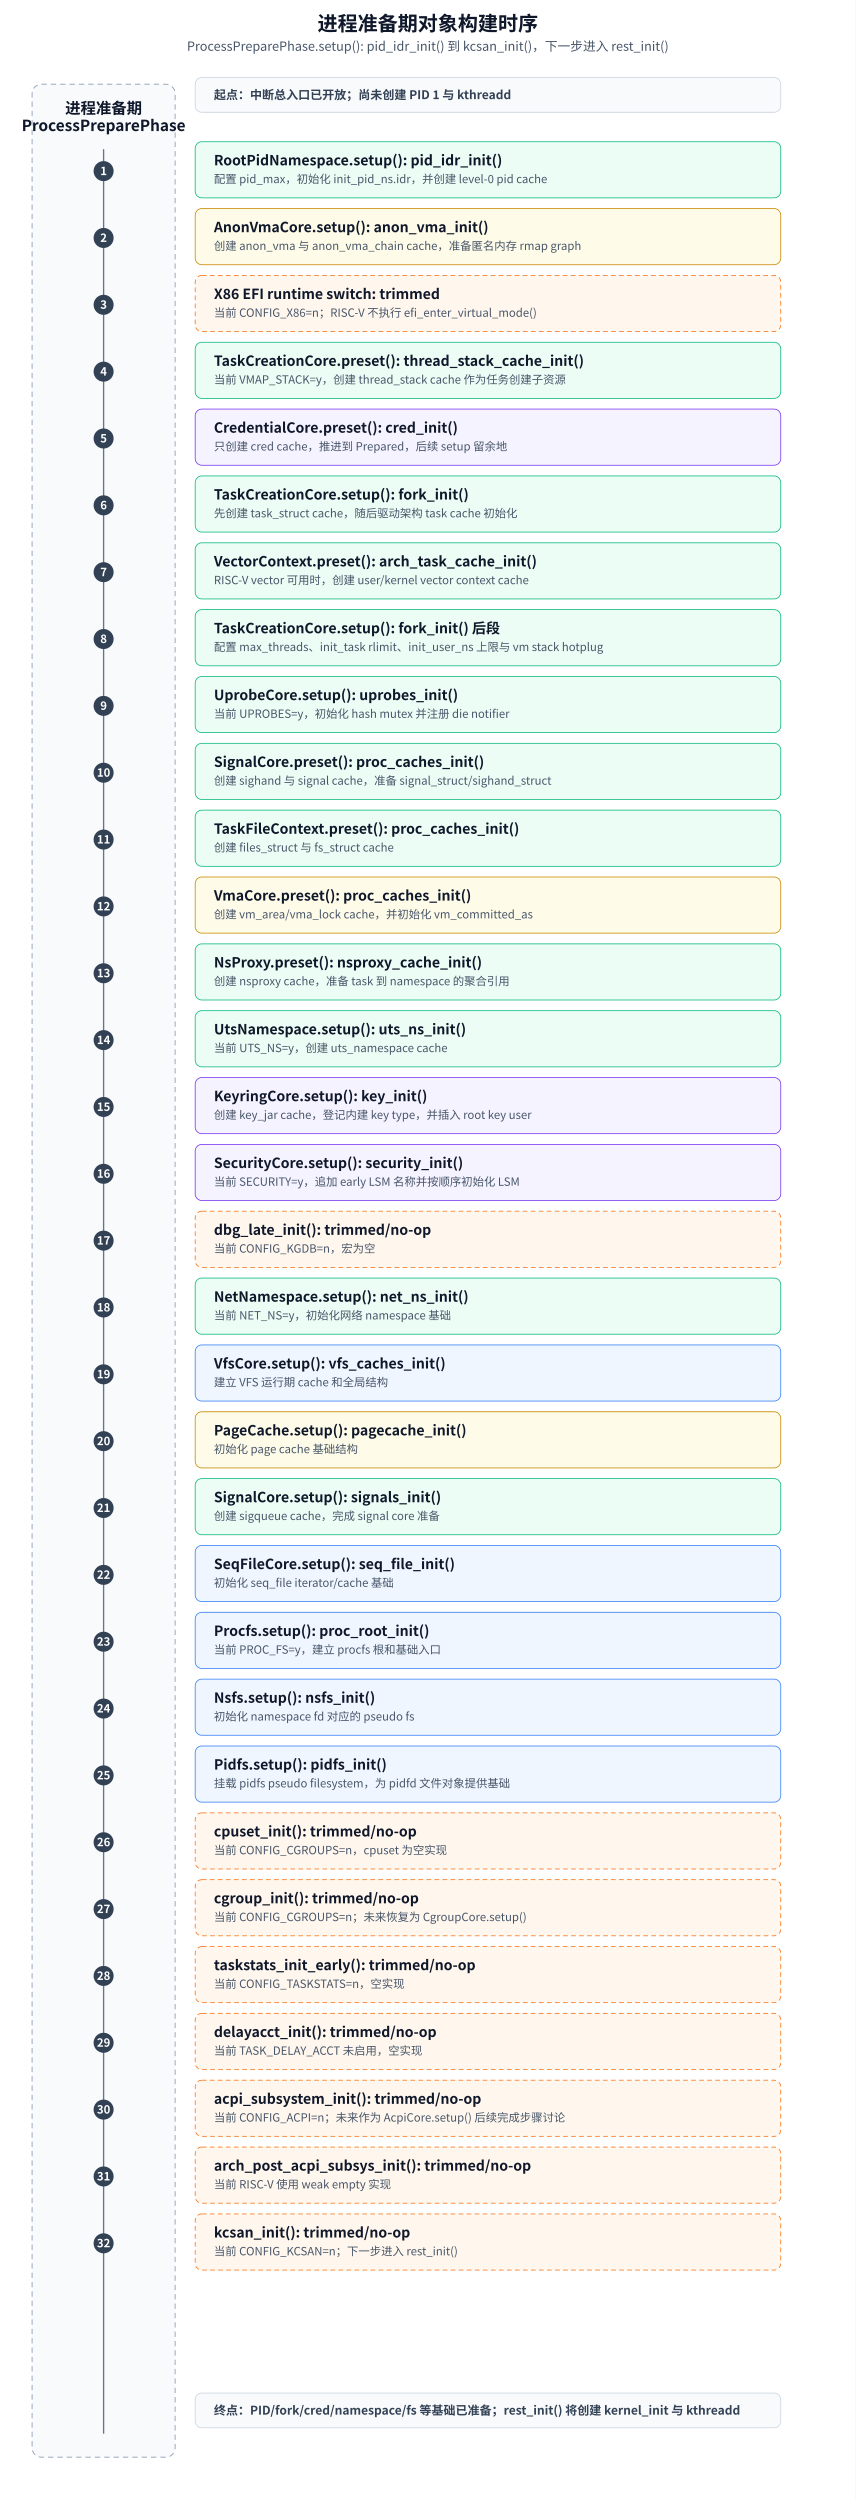
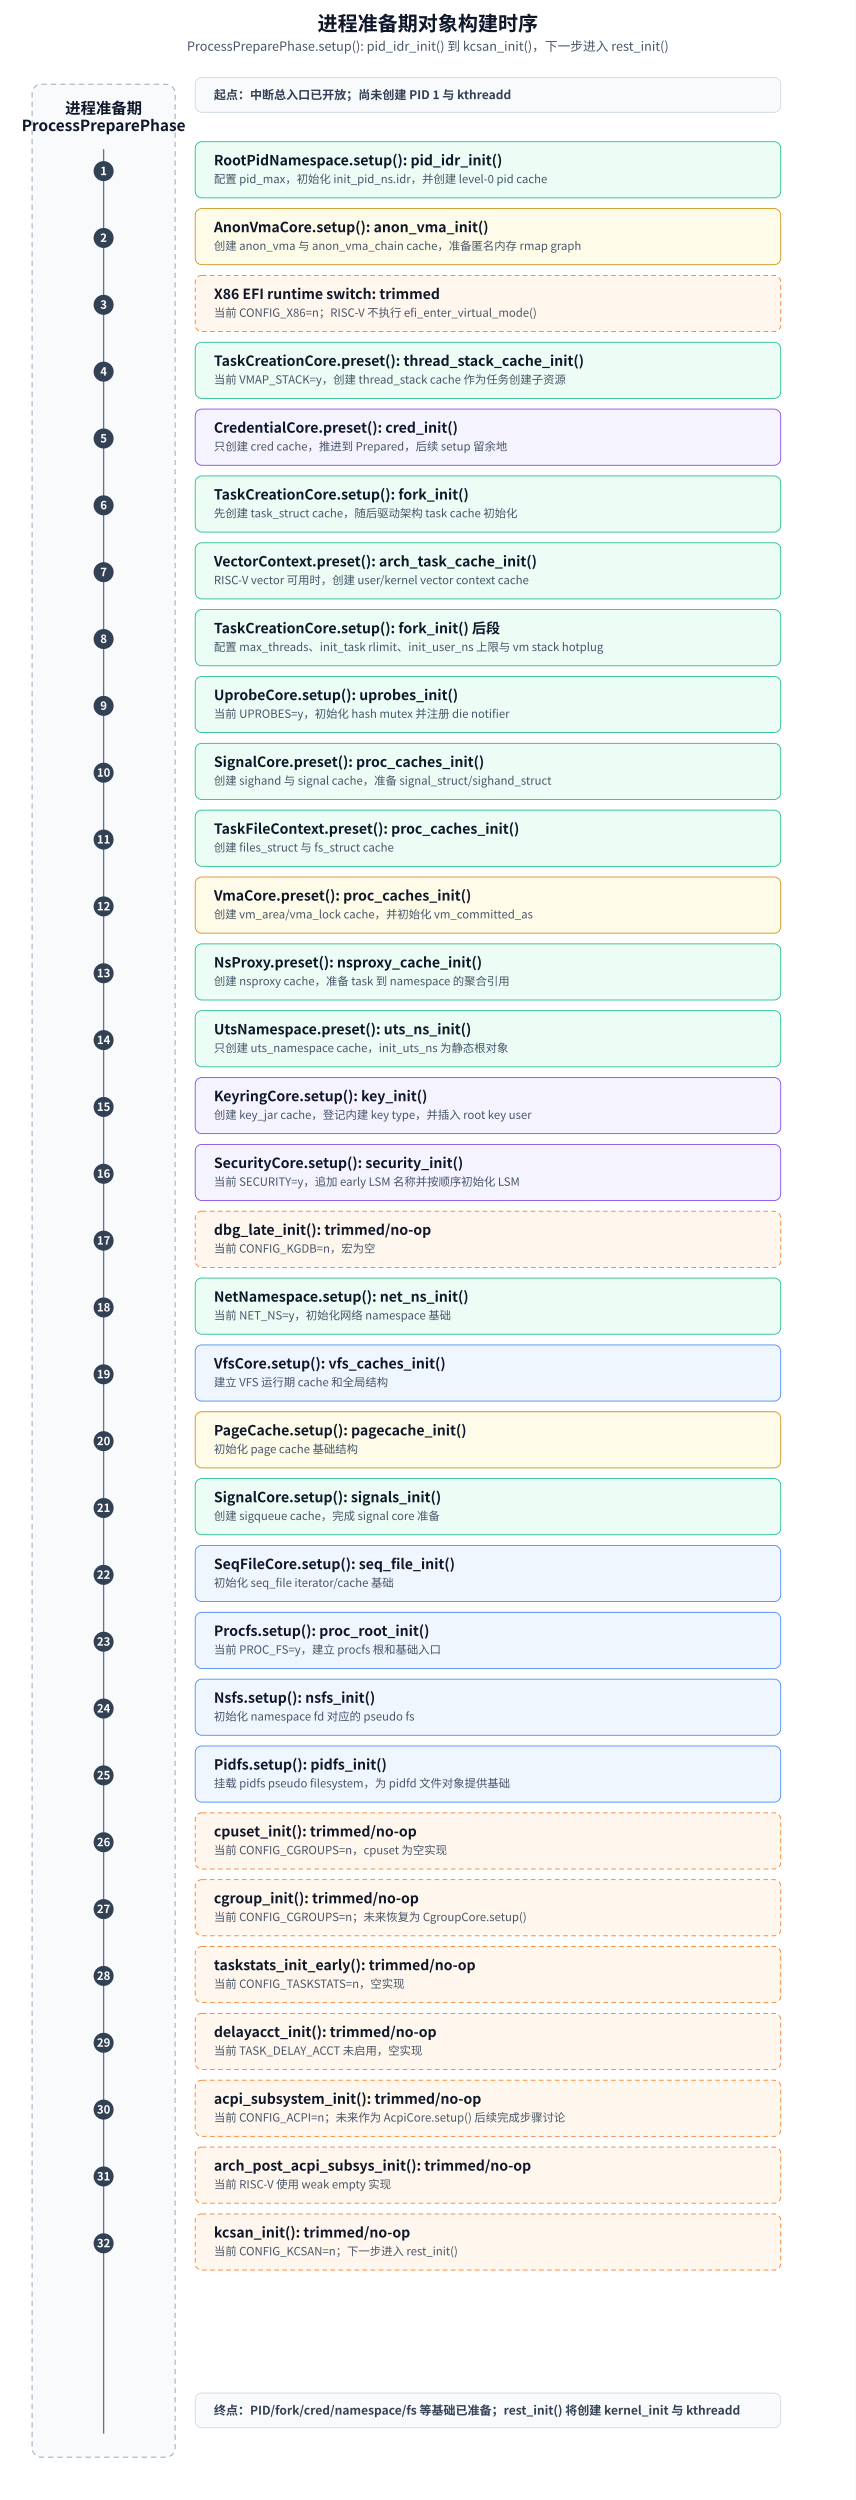
<svg xmlns="http://www.w3.org/2000/svg" width="1280" height="3740" viewBox="0 0 1280 3740" role="img" aria-labelledby="title desc">
  <defs>
    <style>
      text { font-family: "Microsoft YaHei", "Noto Sans CJK SC", "Source Han Sans SC", Arial, sans-serif; fill: #0f172a; }
      .title { font-size: 30px; font-weight: 600; }
      .subtitle { font-size: 19px; fill: #475569; }
      .lane { fill: #f8fafc; stroke: #94a3b8; stroke-width: 1.4; stroke-dasharray: 8 6; }
      .box { fill: #ffffff; stroke: #334155; stroke-width: 1.2; }
      .stage { fill: #f8fafc; stroke: #cbd5e1; stroke-width: 1.2; }
      .formal { fill: #ecfdf5; stroke: #10b981; }
      .proc { fill: #ecfdf5; stroke: #10b981; }
      .mm { fill: #fefce8; stroke: #ca8a04; }
      .fs { fill: #eff6ff; stroke: #3b82f6; }
      .sec { fill: #f5f3ff; stroke: #7c3aed; }
      .trimmed { fill: #fff7ed; stroke: #f97316; stroke-dasharray: 7 5; }
      .obj { font-size: 23px; font-weight: 600; dominant-baseline: middle; }
      .line1 { font-size: 21px; font-weight: 600; dominant-baseline: middle; }
      .line2 { font-size: 17px; fill: #475569; dominant-baseline: middle; }
      .boundary { font-size: 18px; font-weight: 600; fill: #334155; dominant-baseline: middle; }
      .num { font-size: 17px; font-weight: 600; fill: #ffffff; text-anchor: middle; dominant-baseline: middle; }
      .timeline { stroke: #64748b; stroke-width: 2; stroke-linecap: round; }
      .dot { fill: #334155; }
    </style>
  </defs>
  <rect x="0" y="0" width="1280" height="3740" fill="#ffffff" />
  <text x="640" y="46" text-anchor="middle" class="title">进程准备期对象构建时序</text>
  <text x="640" y="76" text-anchor="middle" class="subtitle">ProcessPreparePhase.setup(): pid_idr_init() 到 kcsan_init()，下一步进入 rest_init()</text>
  <rect x="48" y="126" width="214" height="3550" rx="14" class="lane" />
  <text x="155" y="162" text-anchor="middle" class="obj">进程准备期</text>
  <text x="155" y="188" text-anchor="middle" class="obj">ProcessPreparePhase</text>
  <line x1="155" y1="224" x2="155" y2="3640" class="timeline" />
  <rect x="292" y="116" width="876" height="52" rx="10" class="stage" />
  <text x="320" y="142" class="boundary">起点：中断总入口已开放；尚未创建 PID 1 与 kthreadd</text>
  <g transform="translate(0 -48)">
    <g transform="translate(0 56)">
      <circle cx="155" cy="248" r="15" class="dot" />
      <text x="155" y="248" class="num">1</text>
      <rect x="292" y="204" width="876" height="84" rx="10" class="box proc" />
      <text x="320" y="232" class="line1">RootPidNamespace.setup(): pid_idr_init()</text>
      <text x="320" y="260" class="line2">配置 pid_max，初始化 init_pid_ns.idr，并创建 level-0 pid cache</text>
    </g>
    <g transform="translate(0 156)">
      <circle cx="155" cy="248" r="15" class="dot" />
      <text x="155" y="248" class="num">2</text>
      <rect x="292" y="204" width="876" height="84" rx="10" class="box mm" />
      <text x="320" y="232" class="line1">AnonVmaCore.setup(): anon_vma_init()</text>
      <text x="320" y="260" class="line2">创建 anon_vma 与 anon_vma_chain cache，准备匿名内存 rmap graph</text>
    </g>
    <g transform="translate(0 256)">
      <circle cx="155" cy="248" r="15" class="dot" />
      <text x="155" y="248" class="num">3</text>
      <rect x="292" y="204" width="876" height="84" rx="10" class="box trimmed" />
      <text x="320" y="232" class="line1">X86 EFI runtime switch: trimmed</text>
      <text x="320" y="260" class="line2">当前 CONFIG_X86=n；RISC-V 不执行 efi_enter_virtual_mode()</text>
    </g>
    <g transform="translate(0 356)">
      <circle cx="155" cy="248" r="15" class="dot" />
      <text x="155" y="248" class="num">4</text>
      <rect x="292" y="204" width="876" height="84" rx="10" class="box proc" />
      <text x="320" y="232" class="line1">TaskCreationCore.preset(): thread_stack_cache_init()</text>
      <text x="320" y="260" class="line2">当前 VMAP_STACK=y，创建 thread_stack cache 作为任务创建子资源</text>
    </g>
    <g transform="translate(0 456)">
      <circle cx="155" cy="248" r="15" class="dot" />
      <text x="155" y="248" class="num">5</text>
      <rect x="292" y="204" width="876" height="84" rx="10" class="box sec" />
      <text x="320" y="232" class="line1">CredentialCore.preset(): cred_init()</text>
      <text x="320" y="260" class="line2">只创建 cred cache，推进到 Prepared，后续 setup 留余地</text>
    </g>
    <g transform="translate(0 556)">
      <circle cx="155" cy="248" r="15" class="dot" />
      <text x="155" y="248" class="num">6</text>
      <rect x="292" y="204" width="876" height="84" rx="10" class="box proc" />
      <text x="320" y="232" class="line1">TaskCreationCore.setup(): fork_init()</text>
      <text x="320" y="260" class="line2">先创建 task_struct cache，随后驱动架构 task cache 初始化</text>
    </g>
    <g transform="translate(0 656)">
      <circle cx="155" cy="248" r="15" class="dot" />
      <text x="155" y="248" class="num">7</text>
      <rect x="292" y="204" width="876" height="84" rx="10" class="box proc" />
      <text x="320" y="232" class="line1">VectorContext.preset(): arch_task_cache_init()</text>
      <text x="320" y="260" class="line2">RISC-V vector 可用时，创建 user/kernel vector context cache</text>
    </g>
    <g transform="translate(0 756)">
      <circle cx="155" cy="248" r="15" class="dot" />
      <text x="155" y="248" class="num">8</text>
      <rect x="292" y="204" width="876" height="84" rx="10" class="box proc" />
      <text x="320" y="232" class="line1">TaskCreationCore.setup(): fork_init() 后段</text>
      <text x="320" y="260" class="line2">配置 max_threads、init_task rlimit、init_user_ns 上限与 vm stack hotplug</text>
    </g>
    <g transform="translate(0 856)">
      <circle cx="155" cy="248" r="15" class="dot" />
      <text x="155" y="248" class="num">9</text>
      <rect x="292" y="204" width="876" height="84" rx="10" class="box proc" />
      <text x="320" y="232" class="line1">UprobeCore.setup(): uprobes_init()</text>
      <text x="320" y="260" class="line2">当前 UPROBES=y，初始化 hash mutex 并注册 die notifier</text>
    </g>
    <g transform="translate(0 956)">
      <circle cx="155" cy="248" r="15" class="dot" />
      <text x="155" y="248" class="num">10</text>
      <rect x="292" y="204" width="876" height="84" rx="10" class="box proc" />
      <text x="320" y="232" class="line1">SignalCore.preset(): proc_caches_init()</text>
      <text x="320" y="260" class="line2">创建 sighand 与 signal cache，准备 signal_struct/sighand_struct</text>
    </g>
    <g transform="translate(0 1056)">
      <circle cx="155" cy="248" r="15" class="dot" />
      <text x="155" y="248" class="num">11</text>
      <rect x="292" y="204" width="876" height="84" rx="10" class="box proc" />
      <text x="320" y="232" class="line1">TaskFileContext.preset(): proc_caches_init()</text>
      <text x="320" y="260" class="line2">创建 files_struct 与 fs_struct cache</text>
    </g>
    <g transform="translate(0 1156)">
      <circle cx="155" cy="248" r="15" class="dot" />
      <text x="155" y="248" class="num">12</text>
      <rect x="292" y="204" width="876" height="84" rx="10" class="box mm" />
      <text x="320" y="232" class="line1">VmaCore.preset(): proc_caches_init()</text>
      <text x="320" y="260" class="line2">创建 vm_area/vma_lock cache，并初始化 vm_committed_as</text>
    </g>
    <g transform="translate(0 1256)">
      <circle cx="155" cy="248" r="15" class="dot" />
      <text x="155" y="248" class="num">13</text>
      <rect x="292" y="204" width="876" height="84" rx="10" class="box proc" />
      <text x="320" y="232" class="line1">NsProxy.preset(): nsproxy_cache_init()</text>
      <text x="320" y="260" class="line2">创建 nsproxy cache，准备 task 到 namespace 的聚合引用</text>
    </g>
    <g transform="translate(0 1356)">
      <circle cx="155" cy="248" r="15" class="dot" />
      <text x="155" y="248" class="num">14</text>
      <rect x="292" y="204" width="876" height="84" rx="10" class="box proc" />
-       <text x="320" y="232" class="line1">UtsNamespace.setup(): uts_ns_init()</text>
-       <text x="320" y="260" class="line2">当前 UTS_NS=y，创建 uts_namespace cache</text>
+       <text x="320" y="232" class="line1">UtsNamespace.preset(): uts_ns_init()</text>
+       <text x="320" y="260" class="line2">只创建 uts_namespace cache，init_uts_ns 为静态根对象</text>
    </g>
    <g transform="translate(0 1456)">
      <circle cx="155" cy="248" r="15" class="dot" />
      <text x="155" y="248" class="num">15</text>
      <rect x="292" y="204" width="876" height="84" rx="10" class="box sec" />
      <text x="320" y="232" class="line1">KeyringCore.setup(): key_init()</text>
      <text x="320" y="260" class="line2">创建 key_jar cache，登记内建 key type，并插入 root key user</text>
    </g>
    <g transform="translate(0 1556)">
      <circle cx="155" cy="248" r="15" class="dot" />
      <text x="155" y="248" class="num">16</text>
      <rect x="292" y="204" width="876" height="84" rx="10" class="box sec" />
      <text x="320" y="232" class="line1">SecurityCore.setup(): security_init()</text>
      <text x="320" y="260" class="line2">当前 SECURITY=y，追加 early LSM 名称并按顺序初始化 LSM</text>
    </g>
    <g transform="translate(0 1656)">
      <circle cx="155" cy="248" r="15" class="dot" />
      <text x="155" y="248" class="num">17</text>
      <rect x="292" y="204" width="876" height="84" rx="10" class="box trimmed" />
      <text x="320" y="232" class="line1">dbg_late_init(): trimmed/no-op</text>
      <text x="320" y="260" class="line2">当前 CONFIG_KGDB=n，宏为空</text>
    </g>
    <g transform="translate(0 1756)">
      <circle cx="155" cy="248" r="15" class="dot" />
      <text x="155" y="248" class="num">18</text>
      <rect x="292" y="204" width="876" height="84" rx="10" class="box proc" />
      <text x="320" y="232" class="line1">NetNamespace.setup(): net_ns_init()</text>
      <text x="320" y="260" class="line2">当前 NET_NS=y，初始化网络 namespace 基础</text>
    </g>
    <g transform="translate(0 1856)">
      <circle cx="155" cy="248" r="15" class="dot" />
      <text x="155" y="248" class="num">19</text>
      <rect x="292" y="204" width="876" height="84" rx="10" class="box fs" />
      <text x="320" y="232" class="line1">VfsCore.setup(): vfs_caches_init()</text>
      <text x="320" y="260" class="line2">建立 VFS 运行期 cache 和全局结构</text>
    </g>
    <g transform="translate(0 1956)">
      <circle cx="155" cy="248" r="15" class="dot" />
      <text x="155" y="248" class="num">20</text>
      <rect x="292" y="204" width="876" height="84" rx="10" class="box mm" />
      <text x="320" y="232" class="line1">PageCache.setup(): pagecache_init()</text>
      <text x="320" y="260" class="line2">初始化 page cache 基础结构</text>
    </g>
    <g transform="translate(0 2056)">
      <circle cx="155" cy="248" r="15" class="dot" />
      <text x="155" y="248" class="num">21</text>
      <rect x="292" y="204" width="876" height="84" rx="10" class="box proc" />
      <text x="320" y="232" class="line1">SignalCore.setup(): signals_init()</text>
      <text x="320" y="260" class="line2">创建 sigqueue cache，完成 signal core 准备</text>
    </g>
    <g transform="translate(0 2156)">
      <circle cx="155" cy="248" r="15" class="dot" />
      <text x="155" y="248" class="num">22</text>
      <rect x="292" y="204" width="876" height="84" rx="10" class="box fs" />
      <text x="320" y="232" class="line1">SeqFileCore.setup(): seq_file_init()</text>
      <text x="320" y="260" class="line2">初始化 seq_file iterator/cache 基础</text>
    </g>
    <g transform="translate(0 2256)">
      <circle cx="155" cy="248" r="15" class="dot" />
      <text x="155" y="248" class="num">23</text>
      <rect x="292" y="204" width="876" height="84" rx="10" class="box fs" />
      <text x="320" y="232" class="line1">Procfs.setup(): proc_root_init()</text>
      <text x="320" y="260" class="line2">当前 PROC_FS=y，建立 procfs 根和基础入口</text>
    </g>
    <g transform="translate(0 2356)">
      <circle cx="155" cy="248" r="15" class="dot" />
      <text x="155" y="248" class="num">24</text>
      <rect x="292" y="204" width="876" height="84" rx="10" class="box fs" />
      <text x="320" y="232" class="line1">Nsfs.setup(): nsfs_init()</text>
      <text x="320" y="260" class="line2">初始化 namespace fd 对应的 pseudo fs</text>
    </g>
    <g transform="translate(0 2456)">
      <circle cx="155" cy="248" r="15" class="dot" />
      <text x="155" y="248" class="num">25</text>
      <rect x="292" y="204" width="876" height="84" rx="10" class="box fs" />
      <text x="320" y="232" class="line1">Pidfs.setup(): pidfs_init()</text>
      <text x="320" y="260" class="line2">挂载 pidfs pseudo filesystem，为 pidfd 文件对象提供基础</text>
    </g>
    <g transform="translate(0 2556)">
      <circle cx="155" cy="248" r="15" class="dot" />
      <text x="155" y="248" class="num">26</text>
      <rect x="292" y="204" width="876" height="84" rx="10" class="box trimmed" />
      <text x="320" y="232" class="line1">cpuset_init(): trimmed/no-op</text>
      <text x="320" y="260" class="line2">当前 CONFIG_CGROUPS=n，cpuset 为空实现</text>
    </g>
    <g transform="translate(0 2656)">
      <circle cx="155" cy="248" r="15" class="dot" />
      <text x="155" y="248" class="num">27</text>
      <rect x="292" y="204" width="876" height="84" rx="10" class="box trimmed" />
      <text x="320" y="232" class="line1">cgroup_init(): trimmed/no-op</text>
      <text x="320" y="260" class="line2">当前 CONFIG_CGROUPS=n；未来恢复为 CgroupCore.setup()</text>
    </g>
    <g transform="translate(0 2756)">
      <circle cx="155" cy="248" r="15" class="dot" />
      <text x="155" y="248" class="num">28</text>
      <rect x="292" y="204" width="876" height="84" rx="10" class="box trimmed" />
      <text x="320" y="232" class="line1">taskstats_init_early(): trimmed/no-op</text>
      <text x="320" y="260" class="line2">当前 CONFIG_TASKSTATS=n，空实现</text>
    </g>
    <g transform="translate(0 2856)">
      <circle cx="155" cy="248" r="15" class="dot" />
      <text x="155" y="248" class="num">29</text>
      <rect x="292" y="204" width="876" height="84" rx="10" class="box trimmed" />
      <text x="320" y="232" class="line1">delayacct_init(): trimmed/no-op</text>
      <text x="320" y="260" class="line2">当前 TASK_DELAY_ACCT 未启用，空实现</text>
    </g>
    <g transform="translate(0 2956)">
      <circle cx="155" cy="248" r="15" class="dot" />
      <text x="155" y="248" class="num">30</text>
      <rect x="292" y="204" width="876" height="84" rx="10" class="box trimmed" />
      <text x="320" y="232" class="line1">acpi_subsystem_init(): trimmed/no-op</text>
      <text x="320" y="260" class="line2">当前 CONFIG_ACPI=n；未来作为 AcpiCore.setup() 后续完成步骤讨论</text>
    </g>
    <g transform="translate(0 3056)">
      <circle cx="155" cy="248" r="15" class="dot" />
      <text x="155" y="248" class="num">31</text>
      <rect x="292" y="204" width="876" height="84" rx="10" class="box trimmed" />
      <text x="320" y="232" class="line1">arch_post_acpi_subsys_init(): trimmed/no-op</text>
      <text x="320" y="260" class="line2">当前 RISC-V 使用 weak empty 实现</text>
    </g>
    <g transform="translate(0 3156)">
      <circle cx="155" cy="248" r="15" class="dot" />
      <text x="155" y="248" class="num">32</text>
      <rect x="292" y="204" width="876" height="84" rx="10" class="box trimmed" />
      <text x="320" y="232" class="line1">kcsan_init(): trimmed/no-op</text>
      <text x="320" y="260" class="line2">当前 CONFIG_KCSAN=n；下一步进入 rest_init()</text>
    </g>
  </g>
  <rect x="292" y="3580" width="876" height="52" rx="10" class="stage" />
  <text x="320" y="3606" class="boundary">终点：PID/fork/cred/namespace/fs 等基础已准备；rest_init() 将创建 kernel_init 与 kthreadd</text>
</svg>
